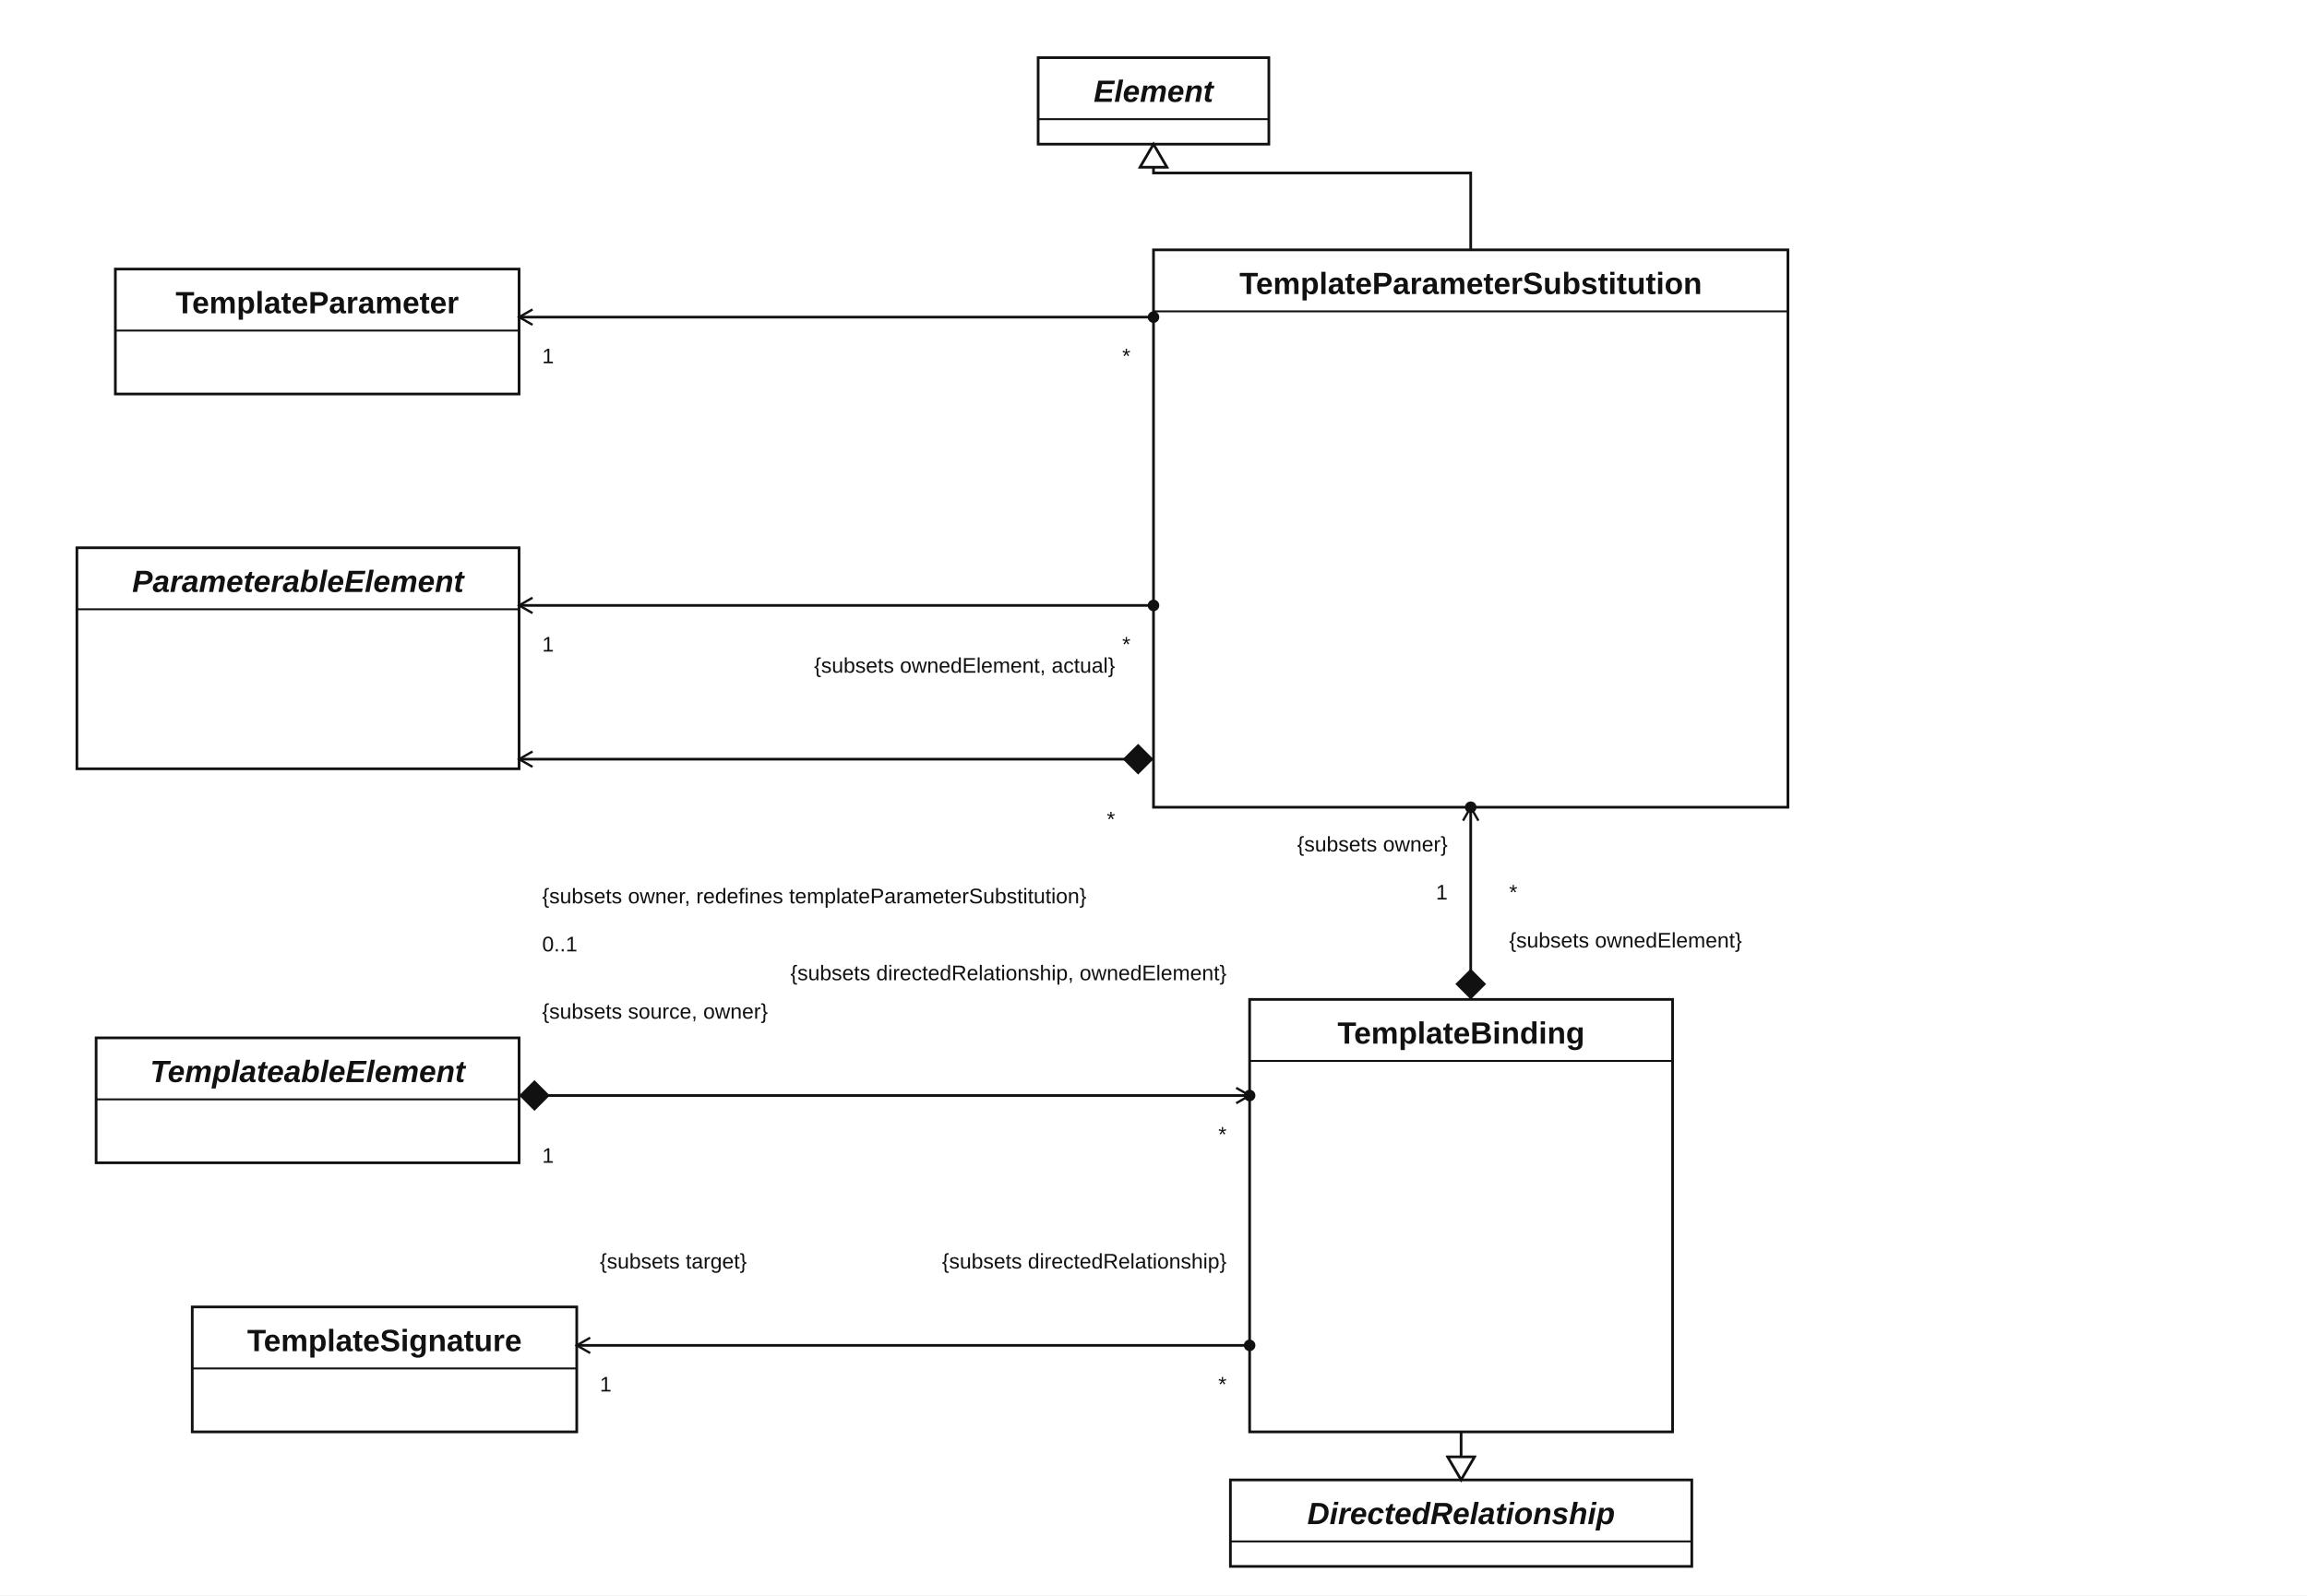
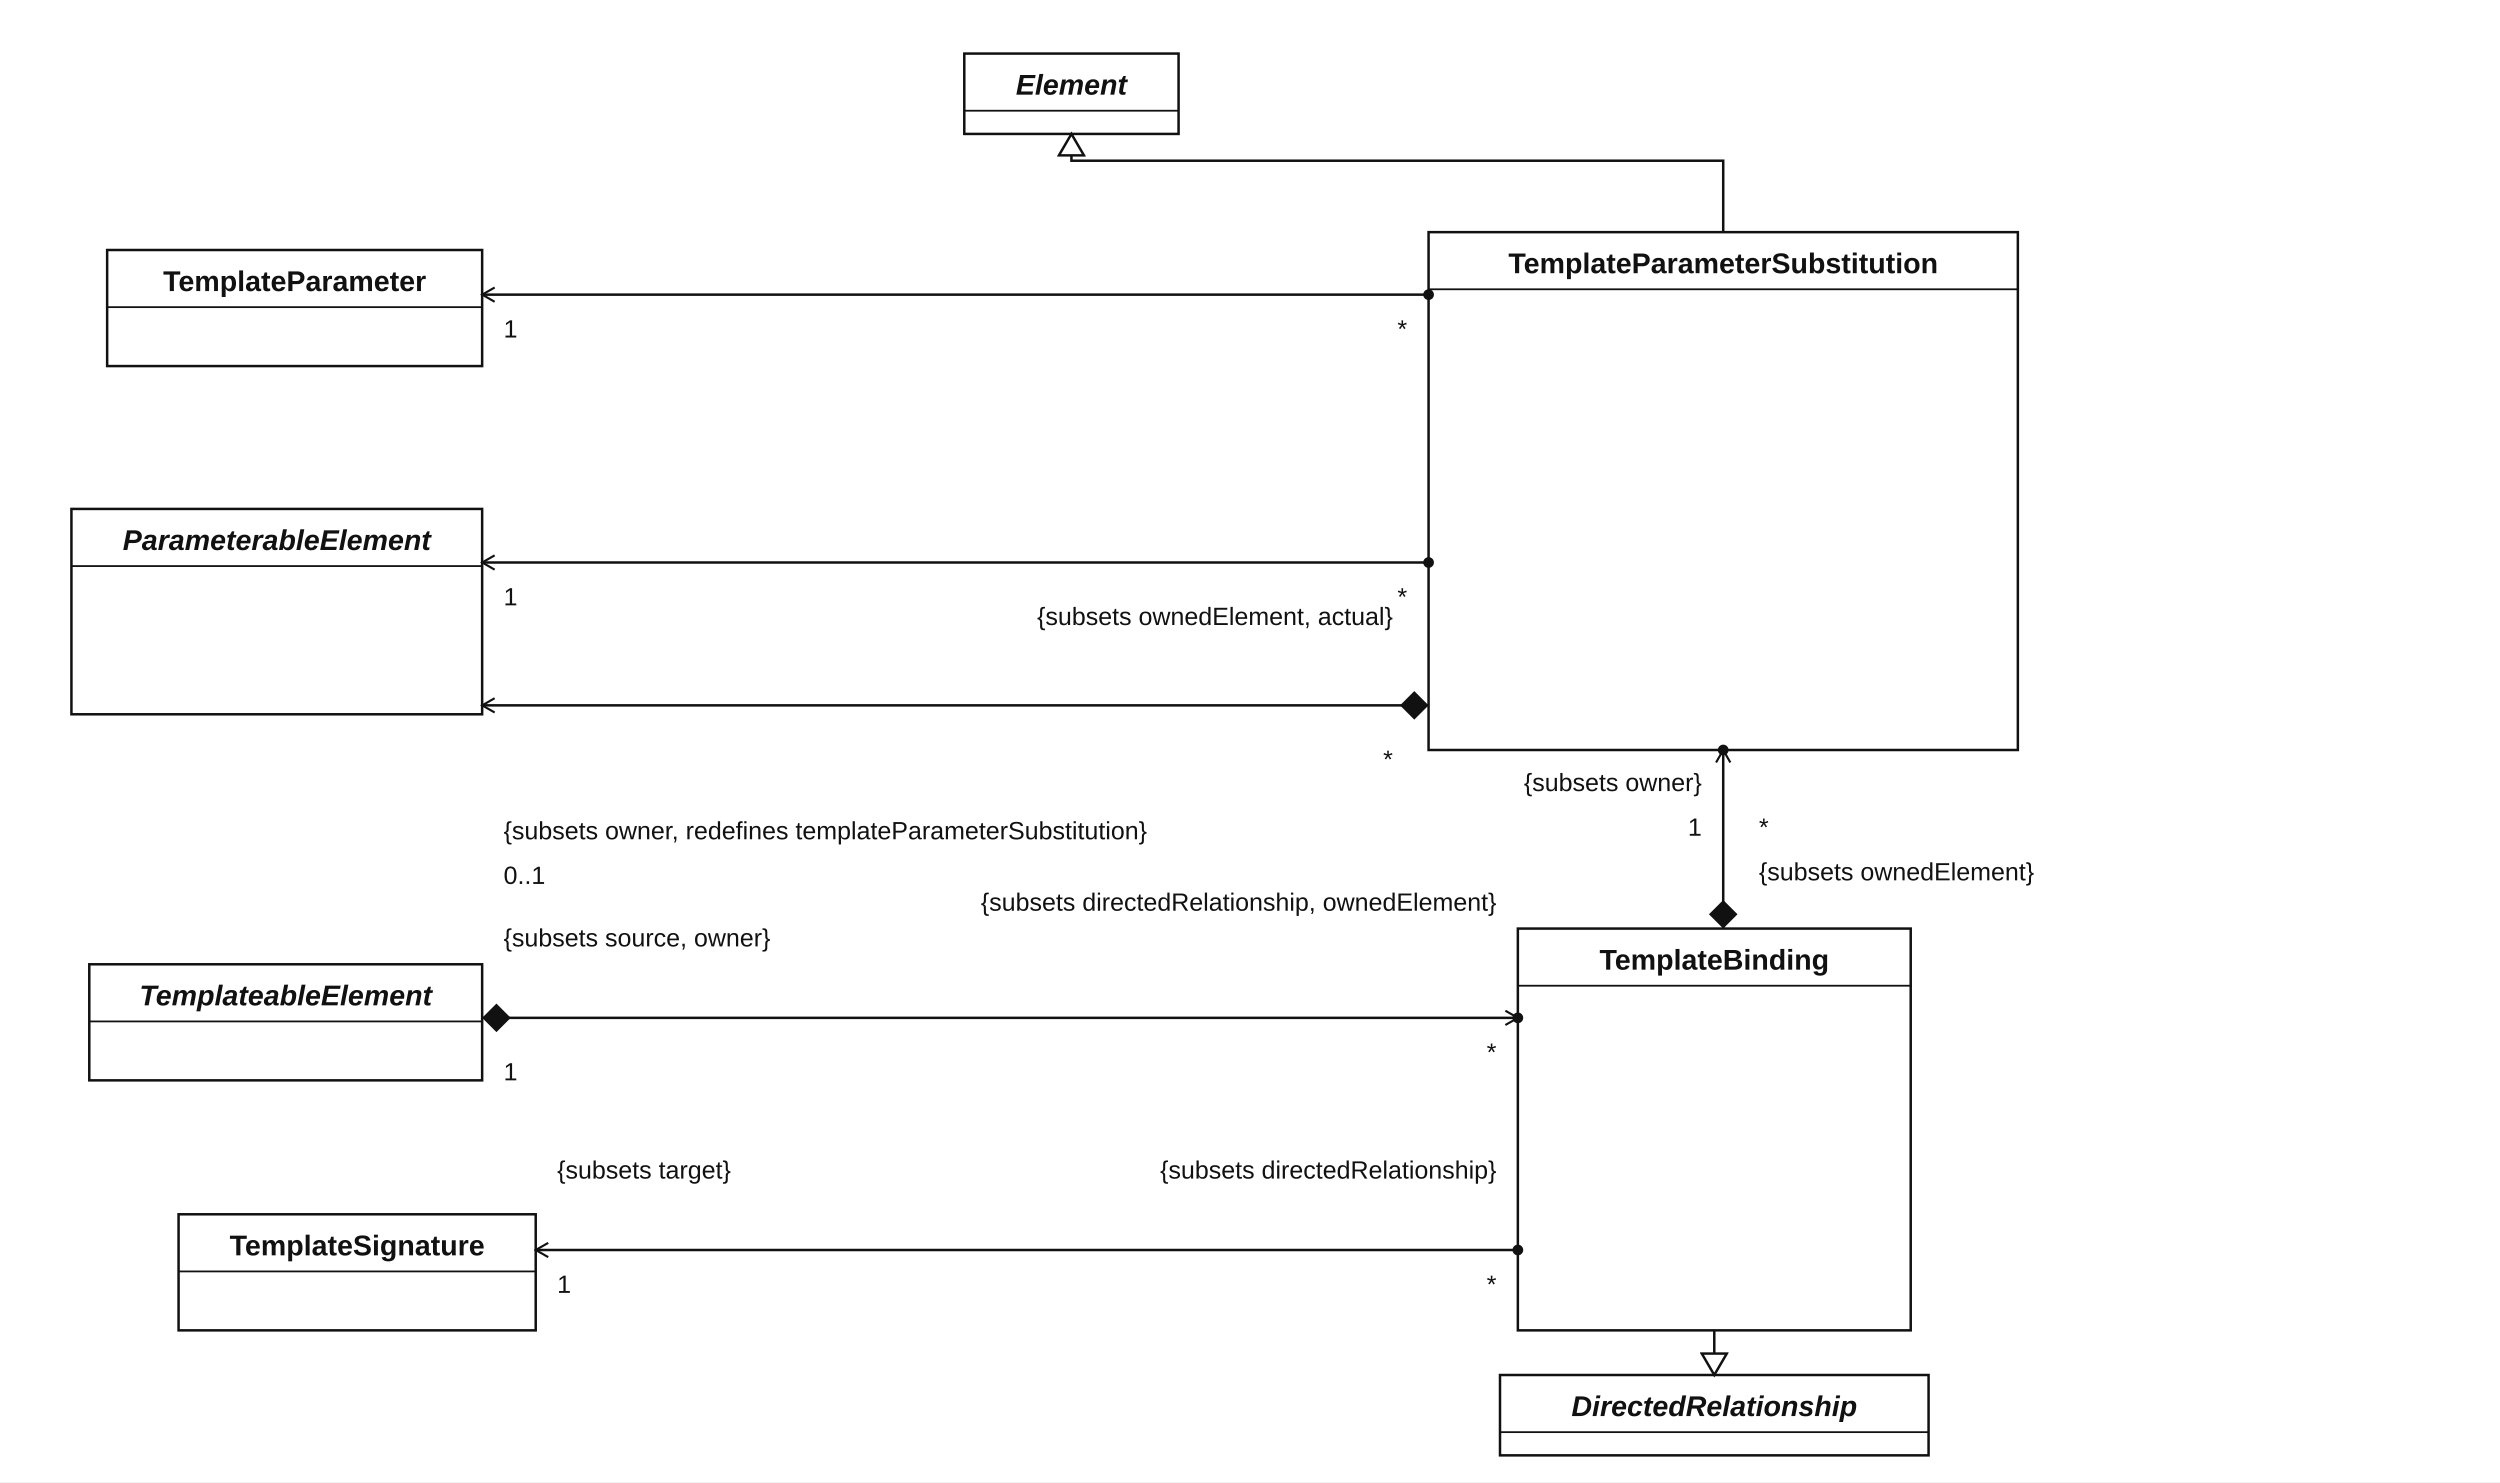
- <svg xmlns="http://www.w3.org/2000/svg" width="1200" height="830" viewBox="0 0 1200 830" role="img" aria-labelledby="diagram-title diagram-description" data-figure="7.4">
+ <svg xmlns="http://www.w3.org/2000/svg" width="1400" height="830" viewBox="0 0 1400 830" role="img" aria-labelledby="diagram-title diagram-description" data-figure="7.4">
  <defs>
    <marker id="generalization" markerWidth="15" markerHeight="16" refX="13" refY="8" orient="auto" markerUnits="userSpaceOnUse">
      <path d="M 1 1 L 13 8 L 1 15 Z" fill="#ffffff" stroke="#111111" stroke-width="1.4" />
    </marker>
    <marker id="navigation" markerWidth="9" markerHeight="10" refX="8" refY="5" orient="auto" markerUnits="userSpaceOnUse">
      <path d="M 1 1 L 8 5 L 1 9" fill="none" stroke="context-stroke" stroke-width="1.2" />
    </marker>
    <marker id="navigation-start" markerWidth="9" markerHeight="10" refX="8" refY="5" orient="auto-start-reverse" markerUnits="userSpaceOnUse">
      <path d="M 1 1 L 8 5 L 1 9" fill="none" stroke="context-stroke" stroke-width="1.2" />
    </marker>
    <style>.background, .class-box, .package-box, .note-box { fill: #ffffff; }
  .class-box, .package-box, .note-box, .association, .generalization-line,
  .class-divider, .example-association, .dependency-line, .note-link { stroke: #111111; stroke-width: 1.4; }
  .association, .generalization-line, .class-divider, .example-association,
  .dependency-line, .note-link { fill: none; }
  .class-divider { stroke-width: 1; }
  text { fill: #111111; font-family: Arial, Helvetica, sans-serif; font-size: 16px; }
  .class-name { font-weight: 700; }
  .abstract { font-style: italic; }
  .attribute, .operation { font-size: 14px; }
-   .association-end, .association-label, .example-association-group .example-label { font-size: 11px; }
+   .association-end, .association-label, .example-association-group .example-label { font-size: 14px; }
  .end-dot, .composition { fill: #111111; }
  .dependency-line, .note-link { stroke-dasharray: 7 5; }
  .template-signature { stroke-dasharray: 4 3; }
  a { cursor: pointer; }
  a:hover .class-box, a:hover .note-box { fill: #eef3fb; stroke: #1e3a8a; }
  a:focus-visible { outline: none; }
  a:focus-visible .class-box, a:focus-visible .note-box { stroke: #7c3aed; stroke-width: 3; }
  .association, .example-association, .dependency-line { pointer-events: stroke; }
  .association-hitbox { fill: none; stroke: transparent; stroke-width: 12; pointer-events: stroke; }
  .association-group:hover .association, .example-association-group:hover .example-association,
  .dependency-group:hover .dependency-line { stroke: #1e3a8a; stroke-width: 2.2; }
  .association-group:hover text, .example-association-group:hover text,
  .dependency-group:hover text { fill: #1e3a8a; }
  .association-group:hover .end-dot, .association-group:hover .composition,
  .example-association-group:hover .end-dot { fill: #1e3a8a; }
  .association-end { cursor: help; }</style>
  </defs>
-   <rect class="background" width="1200" height="830" />
+   <rect class="background" width="1400" height="830" />
  <a class="class-node" data-classifier="Element" href="../../index.html#/classifier/element" target="_top" aria-label="Element — открыть описание класса">
    <rect class="class-box" x="540" y="30" width="120" height="45" />
    <line class="class-divider" x1="540" y1="62" x2="660" y2="62" />
    <text class="class-name abstract" x="600.0" y="53" text-anchor="middle">Element</text>
  </a>
  <a class="class-node" data-classifier="TemplateParameter" href="../../index.html#/classifier/templateparameter" target="_top" aria-label="TemplateParameter — открыть описание класса">
    <rect class="class-box" x="60" y="140" width="210" height="65" />
    <line class="class-divider" x1="60" y1="172" x2="270" y2="172" />
    <text class="class-name" x="165.0" y="163" text-anchor="middle">TemplateParameter</text>
  </a>
  <a class="class-node" data-classifier="ParameterableElement" href="../../index.html#/classifier/parameterableelement" target="_top" aria-label="ParameterableElement — открыть описание класса">
    <rect class="class-box" x="40" y="285" width="230" height="115" />
    <line class="class-divider" x1="40" y1="317" x2="270" y2="317" />
    <text class="class-name abstract" x="155.0" y="308" text-anchor="middle">ParameterableElement</text>
  </a>
  <a class="class-node" data-classifier="TemplateParameterSubstitution" href="../../index.html#/classifier/templateparametersubstitution" target="_top" aria-label="TemplateParameterSubstitution — открыть описание класса">
-     <rect class="class-box" x="600" y="130" width="330" height="290" />
-     <line class="class-divider" x1="600" y1="162" x2="930" y2="162" />
-     <text class="class-name" x="765.0" y="153" text-anchor="middle">TemplateParameterSubstitution</text>
+     <rect class="class-box" x="800" y="130" width="330" height="290" />
+     <line class="class-divider" x1="800" y1="162" x2="1130" y2="162" />
+     <text class="class-name" x="965.0" y="153" text-anchor="middle">TemplateParameterSubstitution</text>
  </a>
  <a class="class-node" data-classifier="TemplateableElement" href="../../index.html#/classifier/templateableelement" target="_top" aria-label="TemplateableElement — открыть описание класса">
    <rect class="class-box" x="50" y="540" width="220" height="65" />
    <line class="class-divider" x1="50" y1="572" x2="270" y2="572" />
    <text class="class-name abstract" x="160.0" y="563" text-anchor="middle">TemplateableElement</text>
  </a>
  <a class="class-node" data-classifier="TemplateSignature" href="../../index.html#/classifier/templatesignature" target="_top" aria-label="TemplateSignature — открыть описание класса">
    <rect class="class-box" x="100" y="680" width="200" height="65" />
    <line class="class-divider" x1="100" y1="712" x2="300" y2="712" />
    <text class="class-name" x="200.0" y="703" text-anchor="middle">TemplateSignature</text>
  </a>
  <a class="class-node" data-classifier="TemplateBinding" href="../../index.html#/classifier/templatebinding" target="_top" aria-label="TemplateBinding — открыть описание класса">
-     <rect class="class-box" x="650" y="520" width="220" height="225" />
-     <line class="class-divider" x1="650" y1="552" x2="870" y2="552" />
-     <text class="class-name" x="760.0" y="543" text-anchor="middle">TemplateBinding</text>
+     <rect class="class-box" x="850" y="520" width="220" height="225" />
+     <line class="class-divider" x1="850" y1="552" x2="1070" y2="552" />
+     <text class="class-name" x="960.0" y="543" text-anchor="middle">TemplateBinding</text>
  </a>
  <a class="class-node" data-classifier="DirectedRelationship" href="../../index.html#/classifier/directedrelationship" target="_top" aria-label="DirectedRelationship — открыть описание класса">
-     <rect class="class-box" x="640" y="770" width="240" height="45" />
-     <line class="class-divider" x1="640" y1="802" x2="880" y2="802" />
-     <text class="class-name abstract" x="760.0" y="793" text-anchor="middle">DirectedRelationship</text>
+     <rect class="class-box" x="840" y="770" width="240" height="45" />
+     <line class="class-divider" x1="840" y1="802" x2="1080" y2="802" />
+     <text class="class-name abstract" x="960.0" y="793" text-anchor="middle">DirectedRelationship</text>
  </a>
-   <path class="generalization-line" d="M 765 130 V 90 H 600 V 75" data-child="TemplateParameterSubstitution" data-parent="Element" marker-end="url(#generalization)" />
-   <path class="generalization-line" d="M 760 745 V 770" data-child="TemplateBinding" data-parent="DirectedRelationship" marker-end="url(#generalization)" />
+   <path class="generalization-line" d="M 965 130 V 90 H 600 V 75" data-child="TemplateParameterSubstitution" data-parent="Element" marker-end="url(#generalization)" />
+   <path class="generalization-line" d="M 960 745 V 770" data-child="TemplateBinding" data-parent="DirectedRelationship" marker-end="url(#generalization)" />
  <a class="association-link" href="../../index.html#/association/a-formal-templateparametersubstitution" target="_top" aria-label="Открыть описание ассоциации A_formal_templateParameterSubstitution">
    <g class="association-group" id="A_formal_templateParameterSubstitution">
-       <path class="association" d="M 270 165 H 600" marker-start="url(#navigation-start)" />
-       <path class="association-hitbox" d="M 270 165 H 600" aria-hidden="true" />
-       <circle class="end-dot" cx="600" cy="165" r="3" />
+       <path class="association" d="M 270 165 H 800" marker-start="url(#navigation-start)" />
+       <path class="association-hitbox" d="M 270 165 H 800" aria-hidden="true" />
+       <circle class="end-dot" cx="800" cy="165" r="3" />
      <text class="association-end" x="282" y="150" />
-       <text class="association-end" x="588" y="150" text-anchor="end" />
+       <text class="association-end" x="788" y="150" text-anchor="end" />
      <text class="association-label" x="282" y="189">1</text>
-       <text class="association-label" x="588" y="189" text-anchor="end">*</text>
+       <text class="association-label" x="788" y="189" text-anchor="end">*</text>
    </g>
  </a>
  <a class="association-link" href="../../index.html#/association/a-actual-templateparametersubstitution" target="_top" aria-label="Открыть описание ассоциации A_actual_templateParameterSubstitution">
    <g class="association-group" id="A_actual_templateParameterSubstitution">
-       <path class="association" d="M 270 315 H 600" marker-start="url(#navigation-start)" />
-       <path class="association-hitbox" d="M 270 315 H 600" aria-hidden="true" />
-       <circle class="end-dot" cx="600" cy="315" r="3" />
+       <path class="association" d="M 270 315 H 800" marker-start="url(#navigation-start)" />
+       <path class="association-hitbox" d="M 270 315 H 800" aria-hidden="true" />
+       <circle class="end-dot" cx="800" cy="315" r="3" />
      <text class="association-end" x="282" y="300" />
-       <text class="association-end" x="588" y="300" text-anchor="end" />
+       <text class="association-end" x="788" y="300" text-anchor="end" />
      <text class="association-label" x="282" y="339">1</text>
-       <text class="association-label" x="588" y="339" text-anchor="end">*</text>
+       <text class="association-label" x="788" y="339" text-anchor="end">*</text>
    </g>
  </a>
  <a class="association-link" href="../../index.html#/association/a-ownedactual-owningtemplateparametersubstitution" target="_top" aria-label="Открыть описание ассоциации A_ownedActual_owningTemplateParameterSubstitution">
    <g class="association-group" id="A_ownedActual_owningTemplateParameterSubstitution">
-       <path class="association" d="M 270 395 H 600" marker-start="url(#navigation-start)" />
-       <path class="association-hitbox" d="M 270 395 H 600" aria-hidden="true" />
-       <polygon class="composition" points="600,395 592,387 584,395 592,403" />
+       <path class="association" d="M 270 395 H 800" marker-start="url(#navigation-start)" />
+       <path class="association-hitbox" d="M 270 395 H 800" aria-hidden="true" />
+       <polygon class="composition" points="800,395 792,387 784,395 792,403" />
      <text class="association-end" x="282" y="420" />
-       <text class="association-end" x="580" y="375" text-anchor="end" />
+       <text class="association-end" x="780" y="375" text-anchor="end" />
      <text class="association-label" x="282" y="495">0..1</text>
      <text class="association-label" x="282" y="470">{subsets owner, redefines templateParameterSubstitution}</text>
-       <text class="association-label" x="580" y="350" text-anchor="end">{subsets ownedElement, actual}</text>
-       <text class="association-label" x="580" y="430" text-anchor="end">*</text>
+       <text class="association-label" x="780" y="350" text-anchor="end">{subsets ownedElement, actual}</text>
+       <text class="association-label" x="780" y="430" text-anchor="end">*</text>
    </g>
  </a>
  <a class="association-link" href="../../index.html#/association/a-parametersubstitution-templatebinding" target="_top" aria-label="Открыть описание ассоциации A_parameterSubstitution_templateBinding">
    <g class="association-group" id="A_parameterSubstitution_templateBinding">
-       <path class="association" d="M 765 420 V 520" marker-start="url(#navigation-start)" />
-       <path class="association-hitbox" d="M 765 420 V 520" aria-hidden="true" />
-       <polygon class="composition" points="765,520 757,512 765,504 773,512" />
-       <circle class="end-dot" cx="765" cy="420" r="3" />
-       <text class="association-end" x="753" y="493" text-anchor="end" />
-       <text class="association-end" x="785" y="443" />
-       <text class="association-label" x="753" y="443" text-anchor="end">{subsets owner}</text>
-       <text class="association-label" x="753" y="468" text-anchor="end">1</text>
-       <text class="association-label" x="785" y="493">{subsets ownedElement}</text>
-       <text class="association-label" x="785" y="468">*</text>
+       <path class="association" d="M 965 420 V 520" marker-start="url(#navigation-start)" />
+       <path class="association-hitbox" d="M 965 420 V 520" aria-hidden="true" />
+       <polygon class="composition" points="965,520 957,512 965,504 973,512" />
+       <circle class="end-dot" cx="965" cy="420" r="3" />
+       <text class="association-end" x="953" y="493" text-anchor="end" />
+       <text class="association-end" x="985" y="443" />
+       <text class="association-label" x="953" y="443" text-anchor="end">{subsets owner}</text>
+       <text class="association-label" x="953" y="468" text-anchor="end">1</text>
+       <text class="association-label" x="985" y="493">{subsets ownedElement}</text>
+       <text class="association-label" x="985" y="468">*</text>
    </g>
  </a>
  <a class="association-link" href="../../index.html#/association/a-templatebinding-boundelement" target="_top" aria-label="Открыть описание ассоциации A_templateBinding_boundElement">
    <g class="association-group" id="A_templateBinding_boundElement">
-       <path class="association" d="M 270 570 H 650" marker-end="url(#navigation)" />
-       <path class="association-hitbox" d="M 270 570 H 650" aria-hidden="true" />
+       <path class="association" d="M 270 570 H 850" marker-end="url(#navigation)" />
+       <path class="association-hitbox" d="M 270 570 H 850" aria-hidden="true" />
      <polygon class="composition" points="270,570 278,562 286,570 278,578" />
-       <circle class="end-dot" cx="650" cy="570" r="3" />
+       <circle class="end-dot" cx="850" cy="570" r="3" />
      <text class="association-end" x="282" y="555" />
-       <text class="association-end" x="638" y="555" text-anchor="end" />
+       <text class="association-end" x="838" y="555" text-anchor="end" />
      <text class="association-label" x="282" y="530">{subsets source, owner}</text>
      <text class="association-label" x="282" y="605">1</text>
-       <text class="association-label" x="638" y="510" text-anchor="end">{subsets directedRelationship, ownedElement}</text>
-       <text class="association-label" x="638" y="594" text-anchor="end">*</text>
+       <text class="association-label" x="838" y="510" text-anchor="end">{subsets directedRelationship, ownedElement}</text>
+       <text class="association-label" x="838" y="594" text-anchor="end">*</text>
    </g>
  </a>
  <a class="association-link" href="../../index.html#/association/a-signature-templatebinding" target="_top" aria-label="Открыть описание ассоциации A_signature_templateBinding">
    <g class="association-group" id="A_signature_templateBinding">
-       <path class="association" d="M 300 700 H 650" marker-start="url(#navigation-start)" />
-       <path class="association-hitbox" d="M 300 700 H 650" aria-hidden="true" />
-       <circle class="end-dot" cx="650" cy="700" r="3" />
+       <path class="association" d="M 300 700 H 850" marker-start="url(#navigation-start)" />
+       <path class="association-hitbox" d="M 300 700 H 850" aria-hidden="true" />
+       <circle class="end-dot" cx="850" cy="700" r="3" />
      <text class="association-end" x="312" y="685" />
-       <text class="association-end" x="638" y="685" text-anchor="end" />
+       <text class="association-end" x="838" y="685" text-anchor="end" />
      <text class="association-label" x="312" y="660">{subsets target}</text>
      <text class="association-label" x="312" y="724">1</text>
-       <text class="association-label" x="638" y="660" text-anchor="end">{subsets directedRelationship}</text>
-       <text class="association-label" x="638" y="724" text-anchor="end">*</text>
+       <text class="association-label" x="838" y="660" text-anchor="end">{subsets directedRelationship}</text>
+       <text class="association-label" x="838" y="724" text-anchor="end">*</text>
    </g>
  </a>
</svg>
